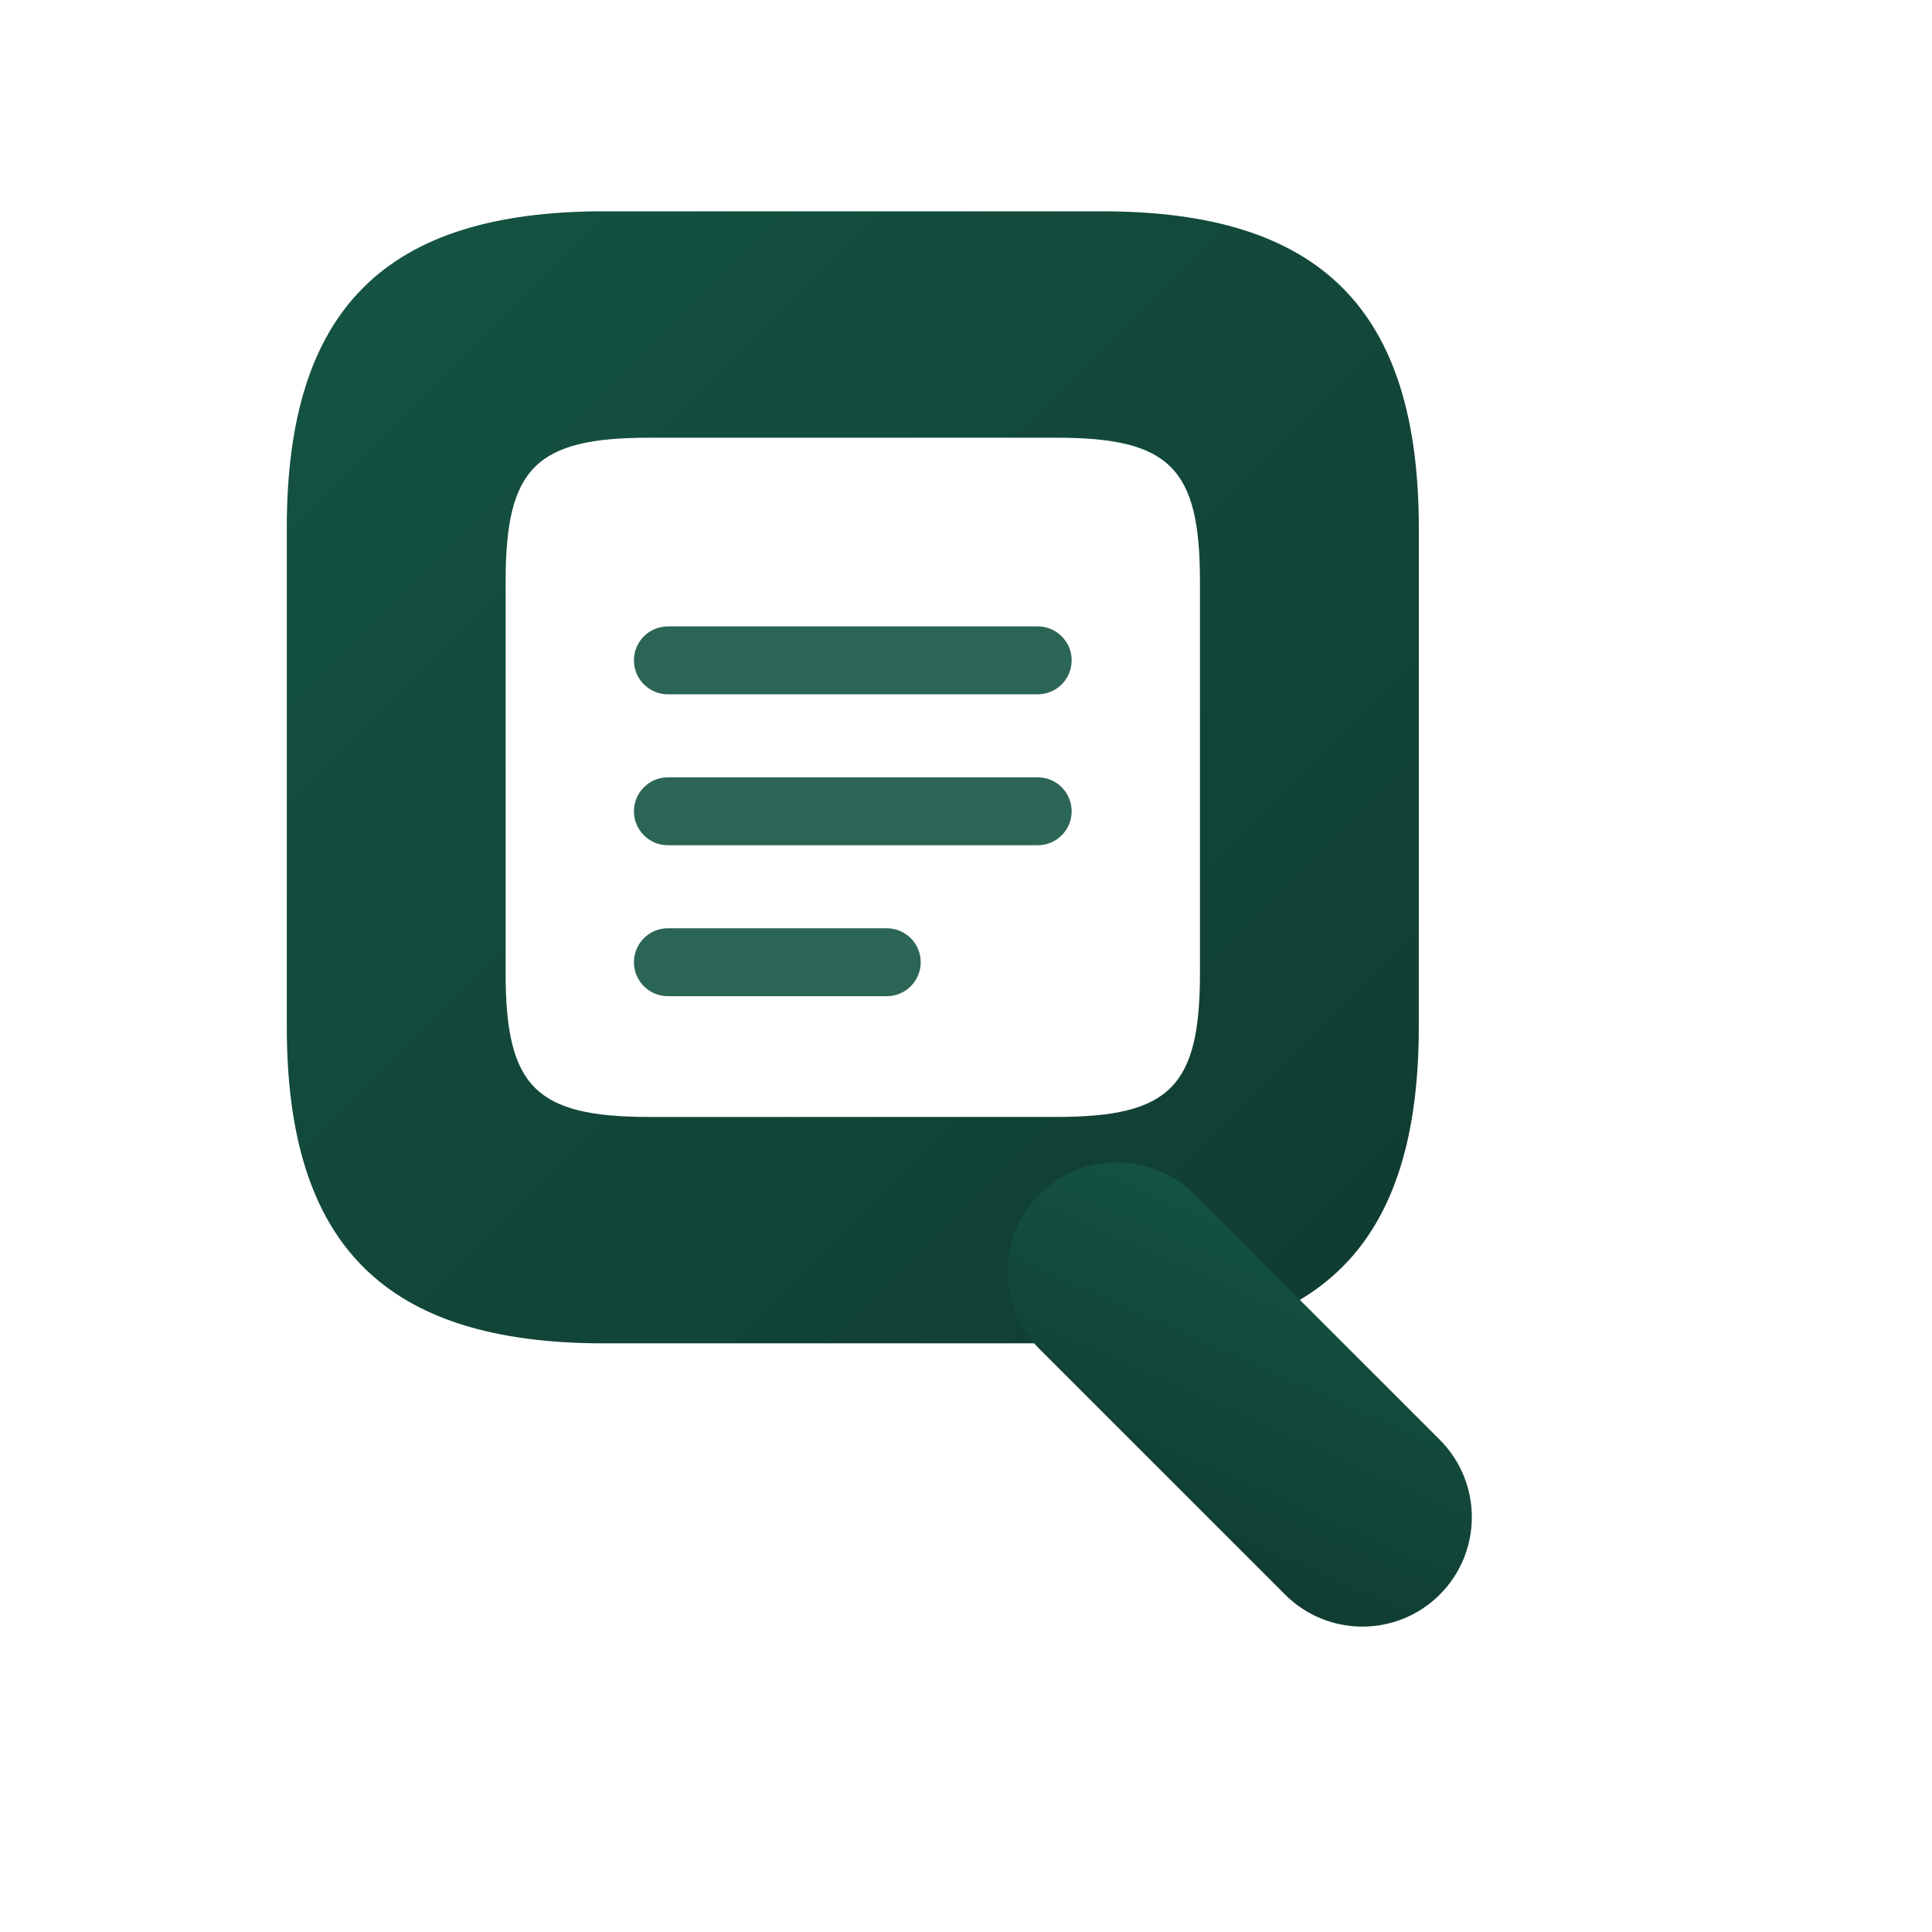
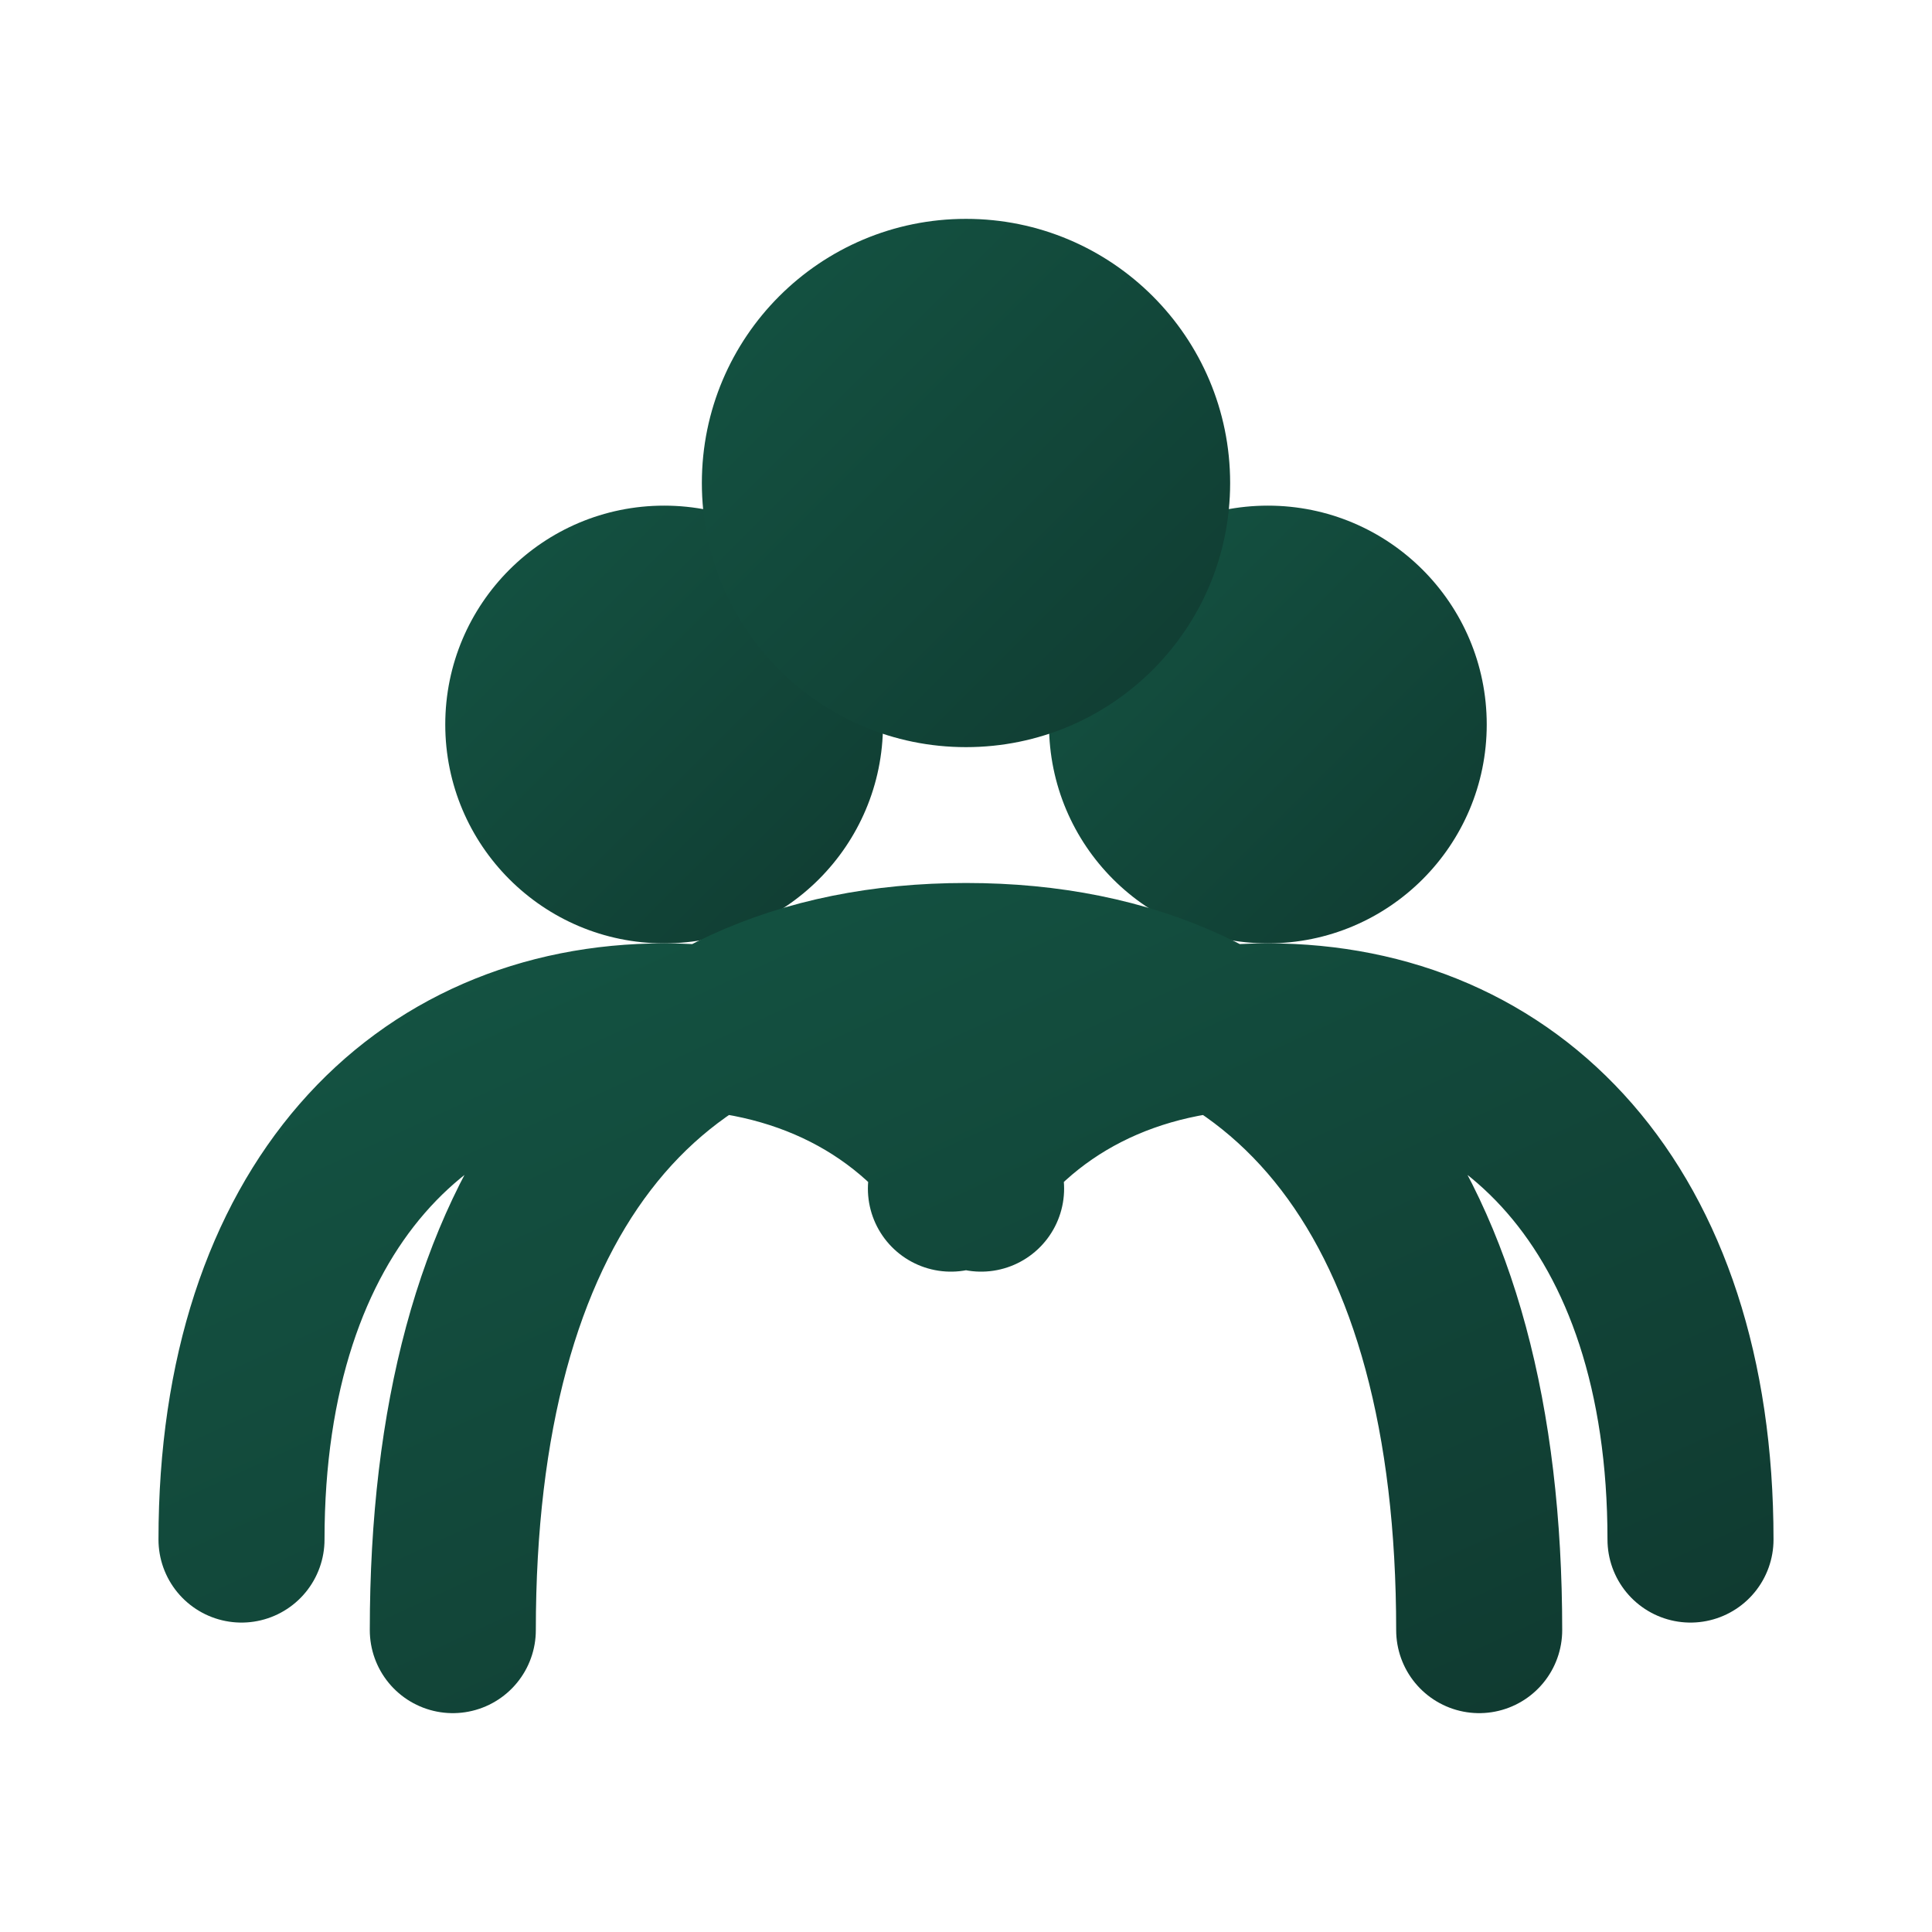
<svg xmlns="http://www.w3.org/2000/svg" viewBox="0 0 512 512" width="512" height="512">
  <defs>
    <linearGradient id="qGrad" x1="0%" y1="0%" x2="100%" y2="100%">
      <stop offset="0%" stop-color="#145443" />
      <stop offset="100%" stop-color="#103B31" />
    </linearGradient>
  </defs>
-   <path fill-rule="evenodd" clip-rule="evenodd" d="     M 160 56     C 102 56, 76 82, 76 140     L 76 272     C 76 330, 102 356, 160 356     L 292 356     C 350 356, 376 330, 376 272     L 376 140     C 376 82, 350 56, 292 56     Z     M 172 116     C 142 116, 134 124, 134 154     L 134 258     C 134 288, 142 296, 172 296     L 280 296     C 310 296, 318 288, 318 258     L 318 154     C 318 124, 310 116, 280 116     Z   " fill="url(#qGrad)" />
-   <rect x="296" y="296" width="150" height="58" rx="29" transform="rotate(45 296 296)" fill="url(#qGrad)" />
-   <rect x="168" y="166" width="116" height="18" rx="9" fill="#145443" opacity="0.9" />
-   <rect x="168" y="206" width="116" height="18" rx="9" fill="#145443" opacity="0.9" />
-   <rect x="168" y="246" width="76" height="18" rx="9" fill="#145443" opacity="0.9" />
+   <circle cx="176" cy="192" r="58" fill="url(#qGrad)" />
+   <circle cx="336" cy="192" r="58" fill="url(#qGrad)" />
+   <circle cx="256" cy="128" r="70" fill="url(#qGrad)" />
+   <path d="M64 408c0-88 48-136 112-136 36 0 66 15 84 43M448 408c0-88-48-136-112-136-36 0-66 15-84 43M120 432c0-112 48-176 136-176s136 64 136 176" fill="none" stroke="url(#qGrad)" stroke-width="44" stroke-linecap="round" />
</svg>
